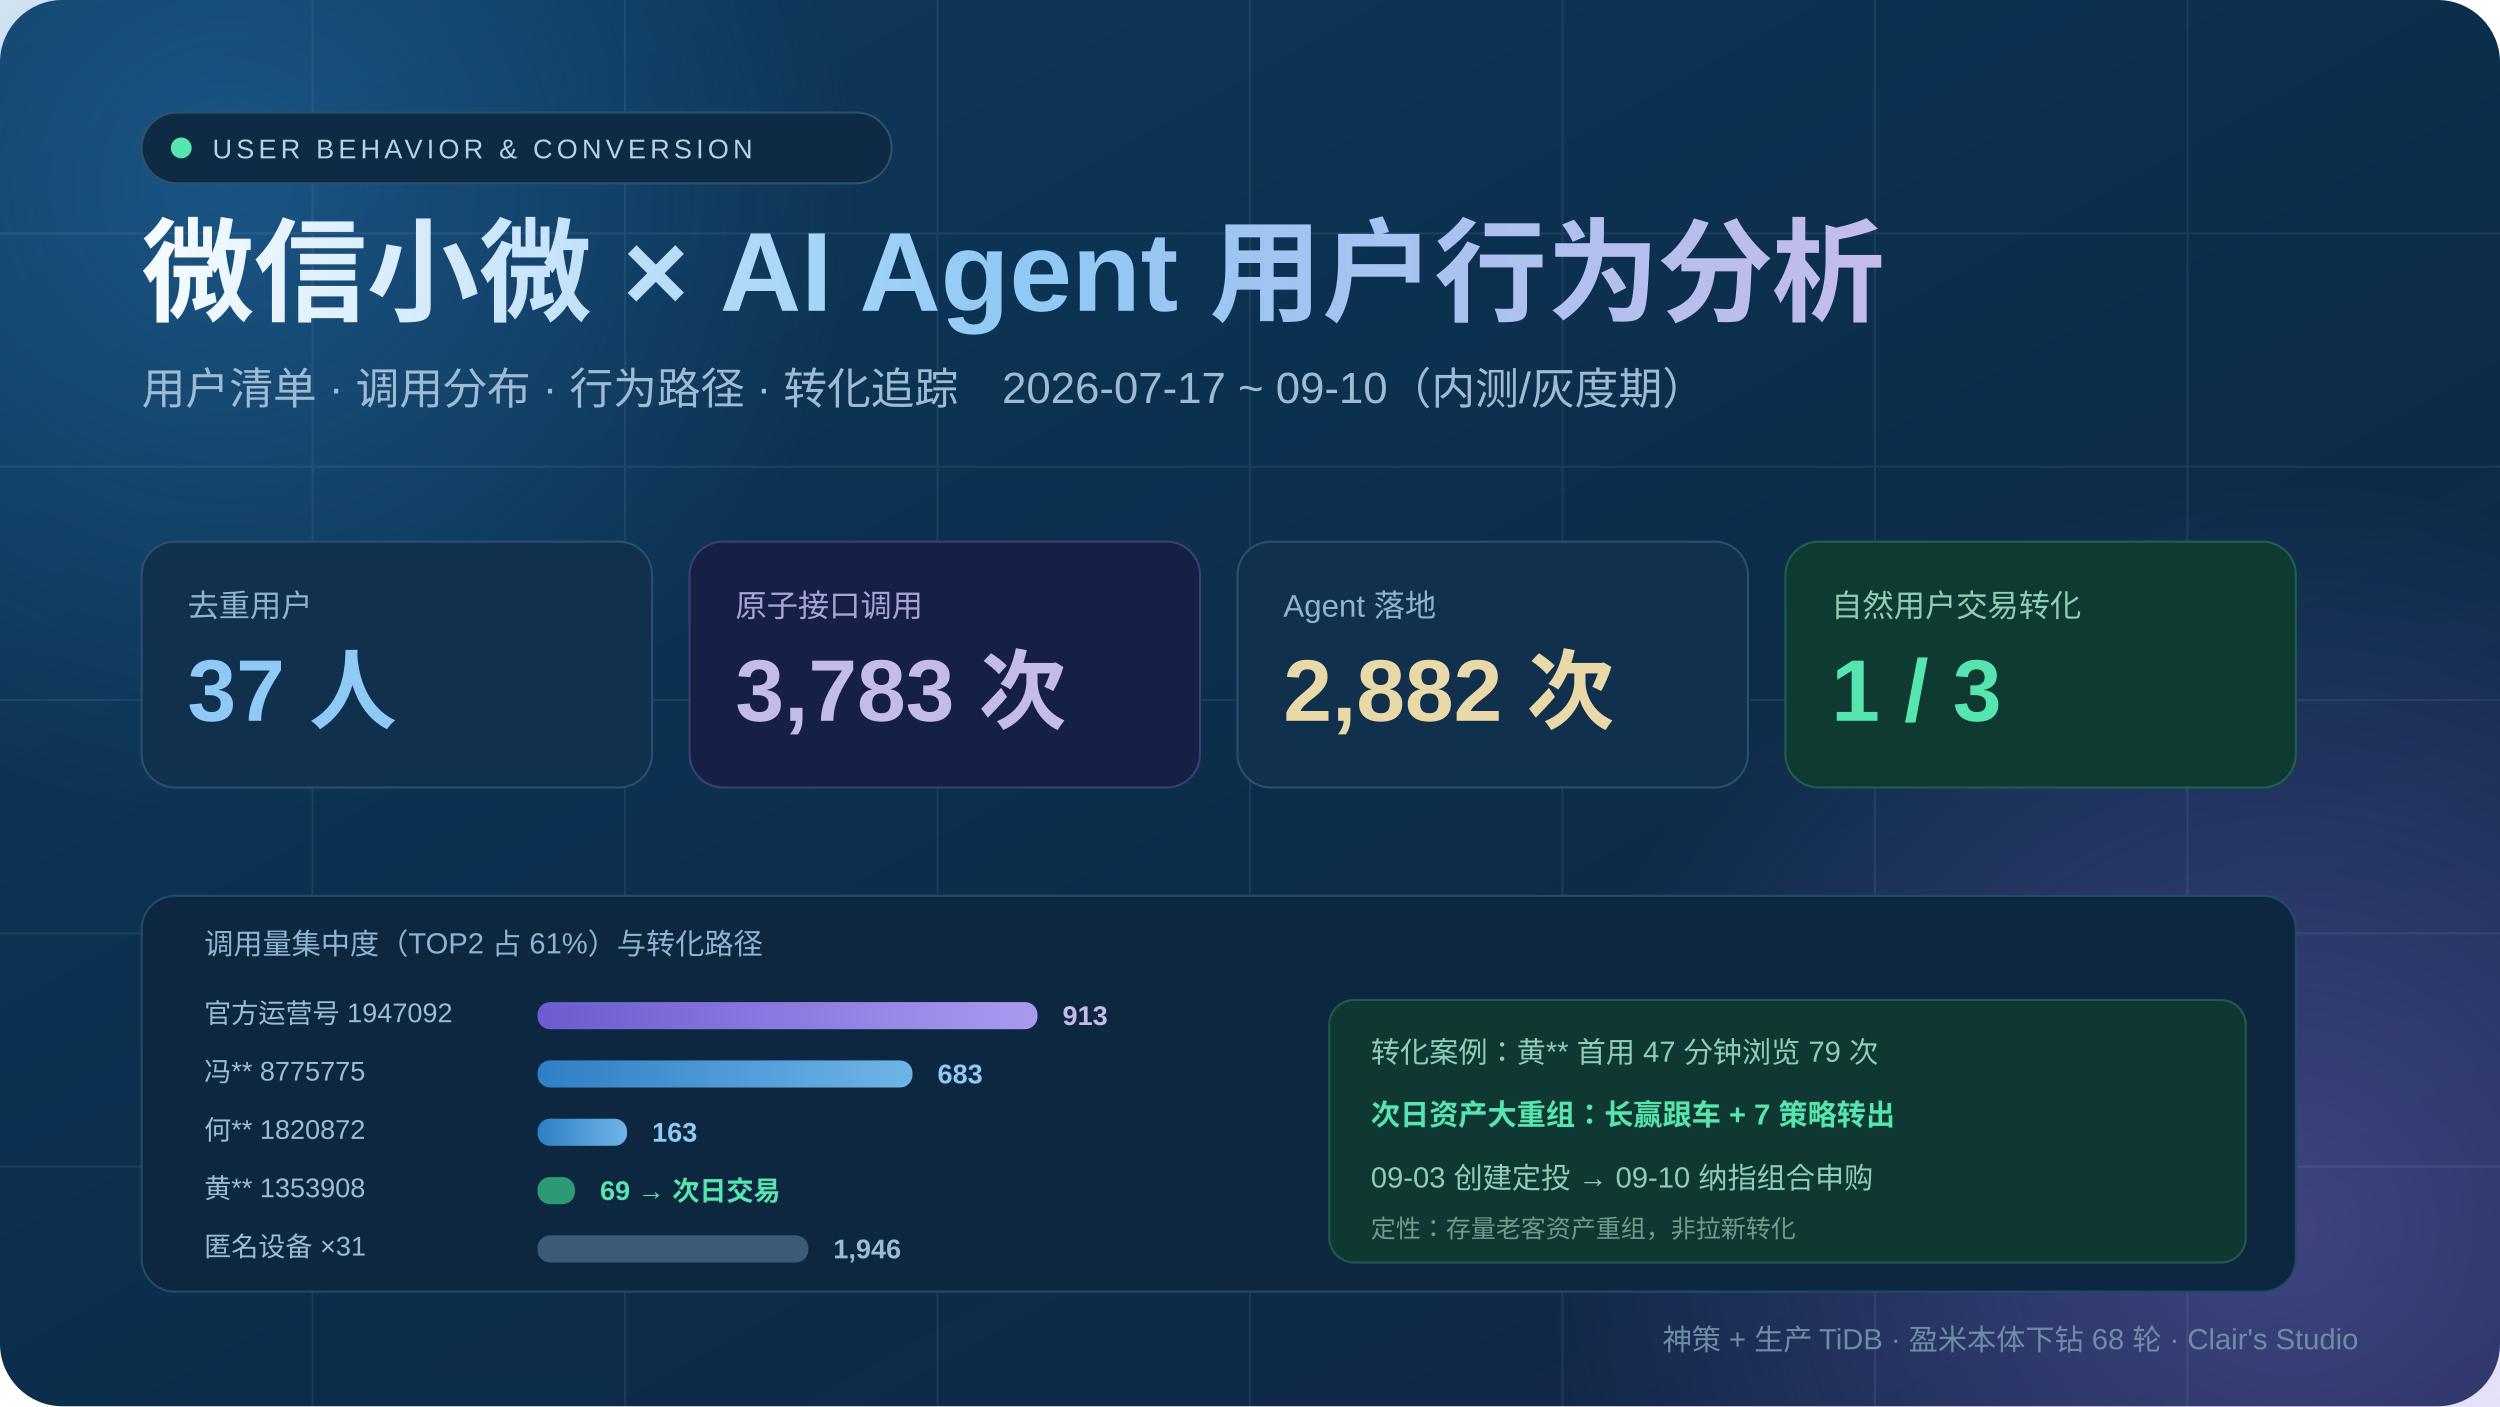
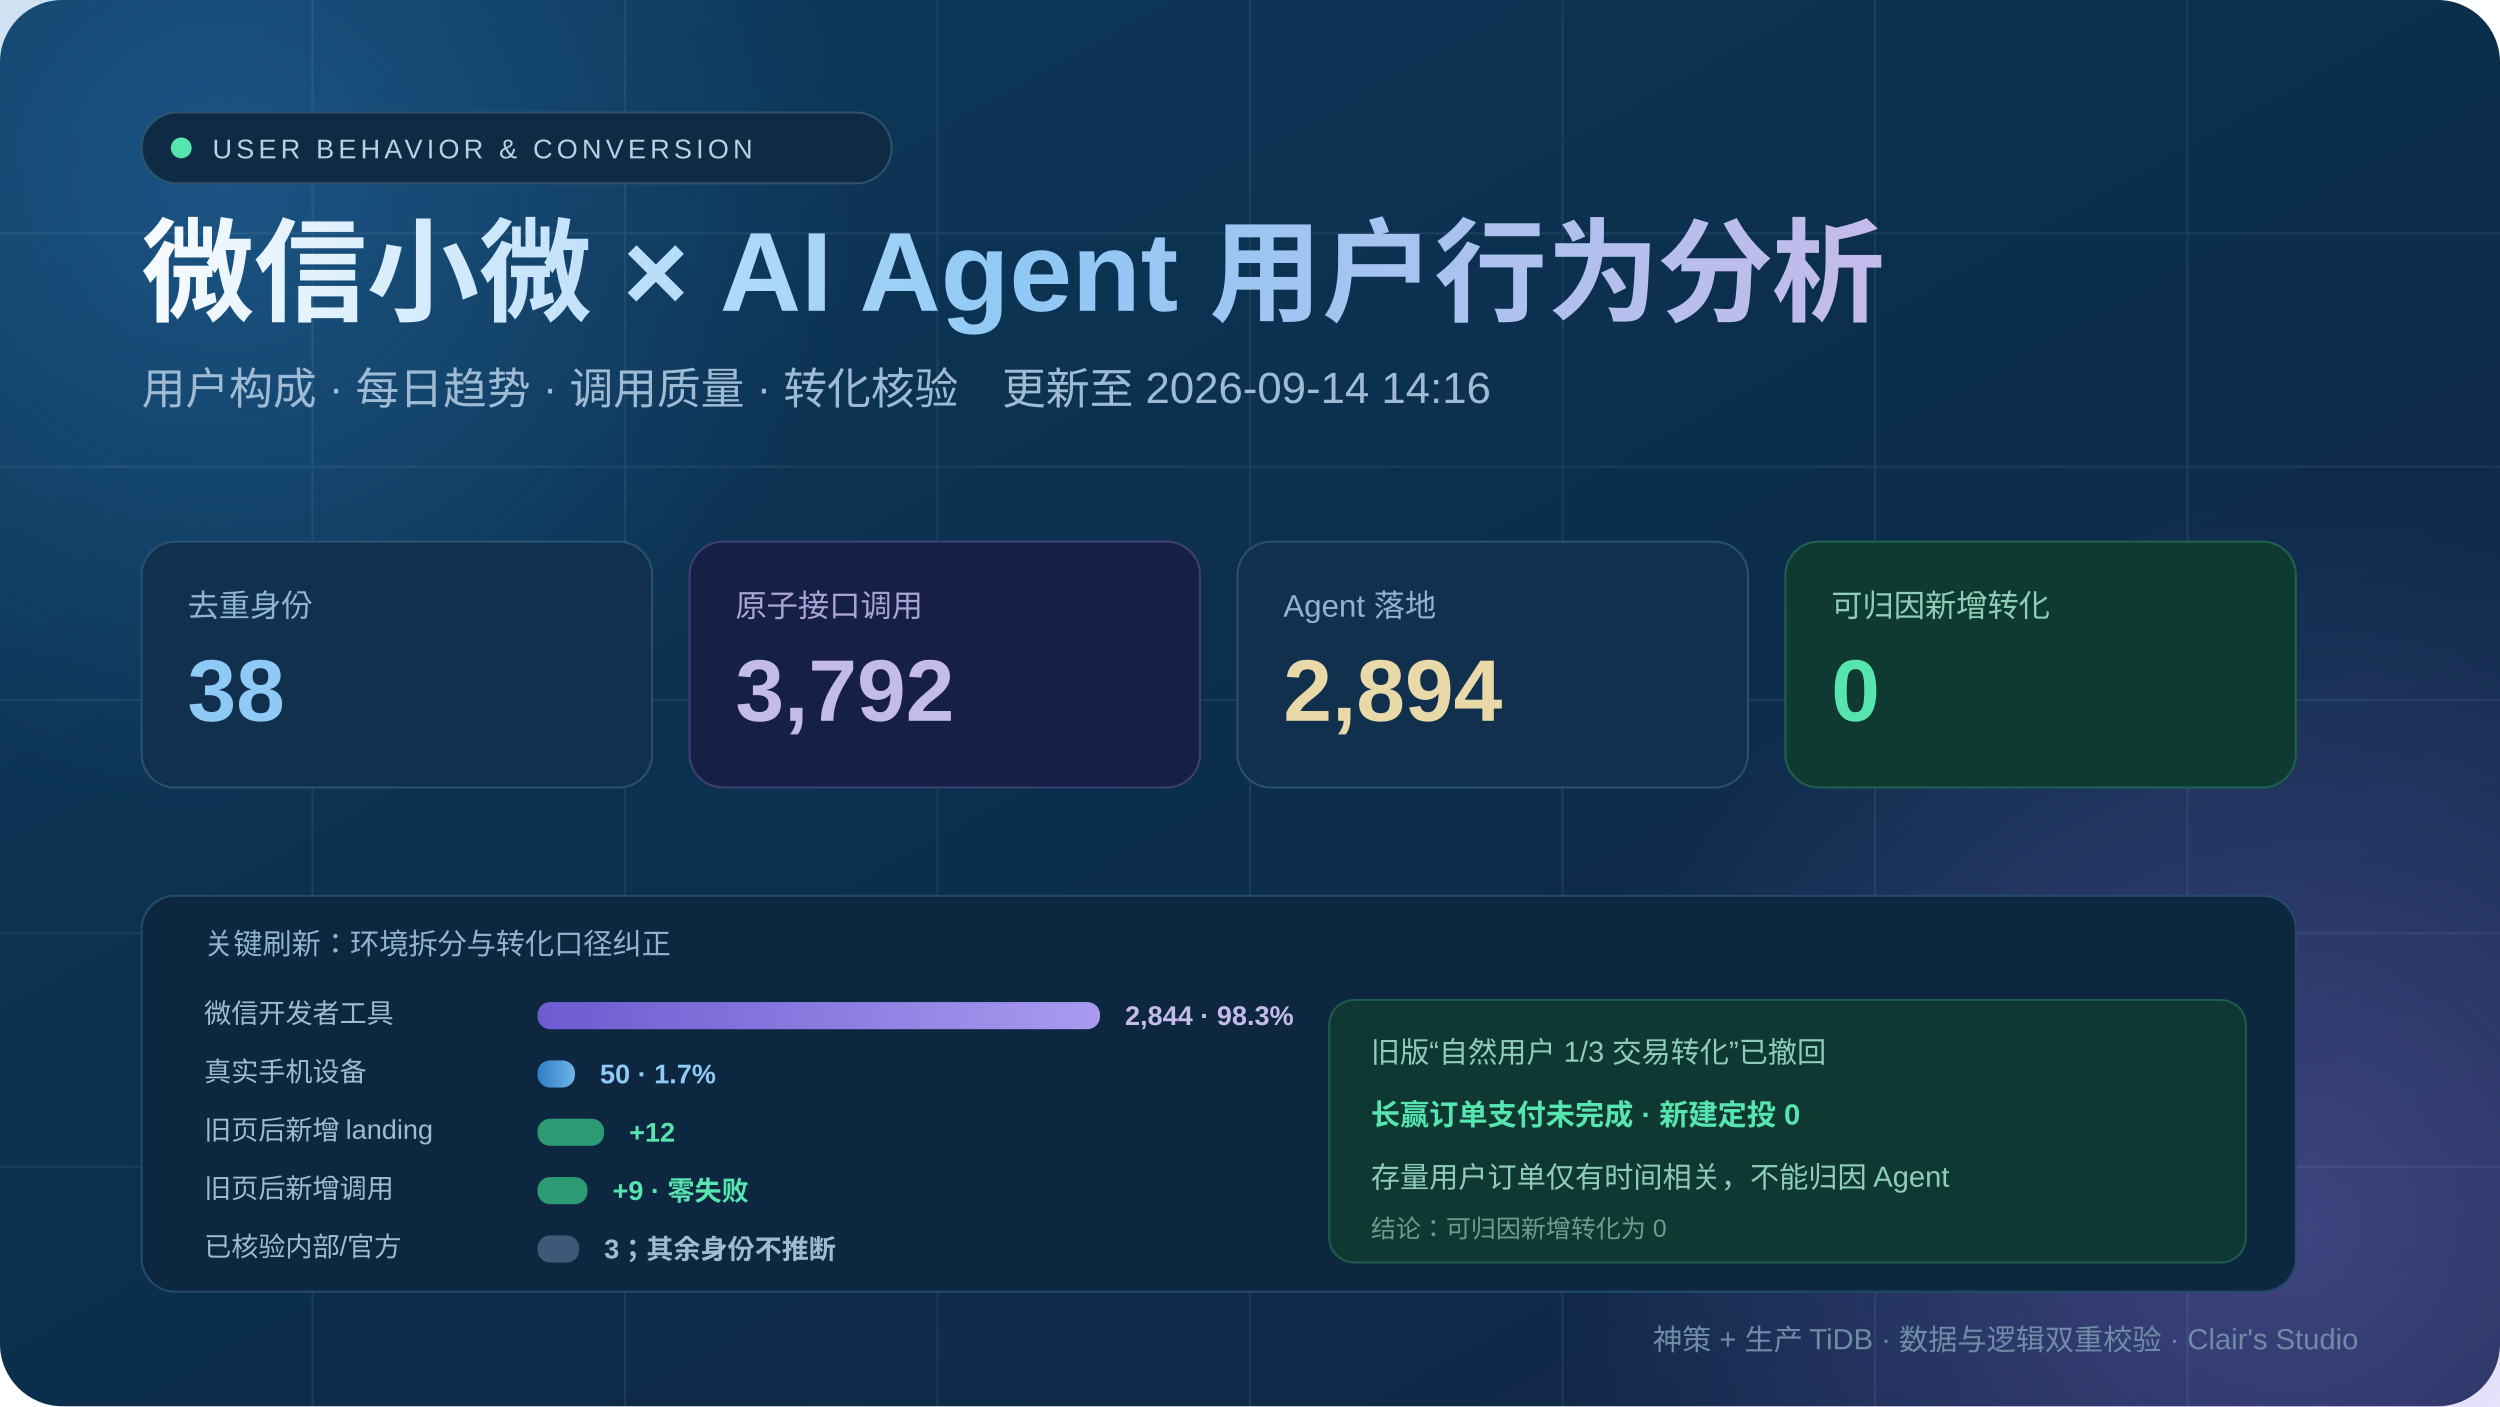
<svg xmlns="http://www.w3.org/2000/svg" width="1200" height="675" viewBox="0 0 1200 675" role="img" aria-labelledby="title desc">
  <defs>
    <linearGradient id="bg" x1="0" y1="0" x2="1" y2="1">
      <stop stop-color="#0E3A5D" />
      <stop offset=".55" stop-color="#0B2D4A" />
      <stop offset="1" stop-color="#152447" />
    </linearGradient>
    <linearGradient id="headline" x1="0" y1="0" x2="1" y2="0">
      <stop stop-color="#F6FBFF" />
      <stop offset=".5" stop-color="#8FC9F5" />
      <stop offset="1" stop-color="#C4BBEB" />
    </linearGradient>
    <linearGradient id="barA" x1="0" y1="0" x2="1" y2="0">
      <stop stop-color="#2E7FC4" />
      <stop offset="1" stop-color="#6FB4E8" />
    </linearGradient>
    <linearGradient id="barB" x1="0" y1="0" x2="1" y2="0">
      <stop stop-color="#6D5BD0" />
      <stop offset="1" stop-color="#A99AF0" />
    </linearGradient>
    <radialGradient id="g1">
      <stop stop-color="#2E7FC4" stop-opacity=".4" />
      <stop offset="1" stop-color="#2E7FC4" stop-opacity="0" />
    </radialGradient>
    <radialGradient id="g2">
      <stop stop-color="#8F7BE8" stop-opacity=".35" />
      <stop offset="1" stop-color="#8F7BE8" stop-opacity="0" />
    </radialGradient>
  </defs>
  <rect width="1200" height="675" rx="30" fill="url(#bg)" />
  <circle cx="110" cy="90" r="300" fill="url(#g1)" />
  <circle cx="1100" cy="590" r="360" fill="url(#g2)" />
  <g opacity=".1" stroke="#A8C2D8">
    <path d="M0 112H1200M0 224H1200M0 336H1200M0 448H1200M0 560H1200" />
    <path d="M150 0V675M300 0V675M450 0V675M600 0V675M750 0V675M900 0V675M1050 0V675" />
  </g>
  <g transform="translate(68 54)" font-family="Arial, 'PingFang SC', sans-serif">
    <rect width="360" height="34" rx="17" fill="#0F2A44" stroke="#2C526C" />
    <circle cx="19" cy="17" r="5" fill="#56E5AE" />
    <text x="34" y="22" fill="#B8D2E5" font-size="13" letter-spacing="2">USER BEHAVIOR &amp; CONVERSION</text>
    <text y="96" fill="url(#headline)" font-size="54" font-weight="800">微信小微 × AI Agent 用户行为分析</text>
-     <text y="140" fill="#9FBBD4" font-size="21">用户清单 · 调用分布 · 行为路径 · 转化追踪　2026-07-17 ~ 09-10（内测/灰度期）</text>
+     <text y="140" fill="#9FBBD4" font-size="21">用户构成 · 每日趋势 · 调用质量 · 转化核验　更新至 2026-09-14 14:16</text>
  </g>
  <g transform="translate(68 260)" font-family="Arial, 'PingFang SC', sans-serif">
    <g>
      <rect width="245" height="118" rx="16" fill="#10304E" stroke="#28506F" />
-       <text x="22" y="36" fill="#8FB4D2" font-size="15">去重用户</text>
-       <text x="22" y="86" fill="#8FC9F5" font-size="42" font-weight="800">37 人</text>
+       <text x="22" y="36" fill="#8FB4D2" font-size="15">去重身份</text>
+       <text x="22" y="86" fill="#8FC9F5" font-size="42" font-weight="800">38</text>
    </g>
    <g transform="translate(263)">
      <rect width="245" height="118" rx="16" fill="#161F45" stroke="#3B3F73" />
      <text x="22" y="36" fill="#A9A3D6" font-size="15">原子接口调用</text>
-       <text x="22" y="86" fill="#C4BBEB" font-size="42" font-weight="800">3,783 次</text>
+       <text x="22" y="86" fill="#C4BBEB" font-size="42" font-weight="800">3,792</text>
    </g>
    <g transform="translate(526)">
      <rect width="245" height="118" rx="16" fill="#10304E" stroke="#28506F" />
      <text x="22" y="36" fill="#8FB4D2" font-size="15">Agent 落地</text>
-       <text x="22" y="86" fill="#E9D9A8" font-size="42" font-weight="800">2,882 次</text>
+       <text x="22" y="86" fill="#E9D9A8" font-size="42" font-weight="800">2,894</text>
    </g>
    <g transform="translate(789)">
      <rect width="245" height="118" rx="16" fill="#0F3A31" stroke="#1F5F50" />
-       <text x="22" y="36" fill="#8FCDB8" font-size="15">自然用户交易转化</text>
-       <text x="22" y="86" fill="#56E5AE" font-size="42" font-weight="800">1 / 3</text>
+       <text x="22" y="36" fill="#8FCDB8" font-size="15">可归因新增转化</text>
+       <text x="22" y="86" fill="#56E5AE" font-size="42" font-weight="800">0</text>
    </g>
  </g>
  <g transform="translate(68 430)">
    <rect width="1034" height="190" rx="16" fill="#0D2740" stroke="#234A68" />
    <g transform="translate(30 24)" font-family="Arial, 'PingFang SC', sans-serif">
-       <text fill="#8FB4D2" font-size="14" y="4">调用量集中度（TOP2 占 61%）与转化路径</text>
+       <text fill="#8FB4D2" font-size="14" y="4">关键刷新：环境拆分与转化口径纠正</text>
      <g transform="translate(0 26)" font-size="13">
-         <text fill="#9FBBD4" y="11">官方运营号 1947092</text>
-         <rect x="160" y="1" width="240" height="13" rx="6" fill="url(#barB)" />
-         <text x="412" y="12" fill="#C4BBEB" font-weight="700">913</text>
-         <text fill="#9FBBD4" y="39">冯** 8775775</text>
-         <rect x="160" y="29" width="180" height="13" rx="6" fill="url(#barA)" />
-         <text x="352" y="40" fill="#8FC9F5" font-weight="700">683</text>
-         <text fill="#9FBBD4" y="67">何** 1820872</text>
-         <rect x="160" y="57" width="43" height="13" rx="6" fill="url(#barA)" />
-         <text x="215" y="68" fill="#8FC9F5" font-weight="700">163</text>
-         <text fill="#9FBBD4" y="95">黄** 1353908</text>
-         <rect x="160" y="85" width="18" height="13" rx="6" fill="#2C9A72" />
-         <text x="190" y="96" fill="#56E5AE" font-weight="700">69 → 次日交易</text>
-         <text fill="#9FBBD4" y="123">匿名设备 ×31</text>
-         <rect x="160" y="113" width="130" height="13" rx="6" fill="#3C5A78" />
-         <text x="302" y="124" fill="#9FBBD4" font-weight="700">1,946</text>
+         <text fill="#9FBBD4" y="11">微信开发者工具</text>
+         <rect x="160" y="1" width="270" height="13" rx="6" fill="url(#barB)" />
+         <text x="442" y="12" fill="#C4BBEB" font-weight="700">2,844 · 98.3%</text>
+         <text fill="#9FBBD4" y="39">真实手机设备</text>
+         <rect x="160" y="29" width="18" height="13" rx="6" fill="url(#barA)" />
+         <text x="190" y="40" fill="#8FC9F5" font-weight="700">50 · 1.7%</text>
+         <text fill="#9FBBD4" y="67">旧页后新增 landing</text>
+         <rect x="160" y="57" width="32" height="13" rx="6" fill="#2C9A72" />
+         <text x="204" y="68" fill="#56E5AE" font-weight="700">+12</text>
+         <text fill="#9FBBD4" y="95">旧页后新增调用</text>
+         <rect x="160" y="85" width="24" height="13" rx="6" fill="#2C9A72" />
+         <text x="196" y="96" fill="#56E5AE" font-weight="700">+9 · 零失败</text>
+         <text fill="#9FBBD4" y="123">已核验内部/官方</text>
+         <rect x="160" y="113" width="20" height="13" rx="6" fill="#3C5A78" />
+         <text x="192" y="124" fill="#9FBBD4" font-weight="700">3；其余身份不推断</text>
      </g>
      <g transform="translate(540 26)" font-size="14">
        <rect width="440" height="126" rx="12" fill="#0F3A31" stroke="#1F5F50" opacity=".9" />
-         <text x="20" y="30" fill="#8FCDB8">转化案例：黄** 首用 47 分钟浏览 79 次</text>
-         <text x="20" y="60" fill="#56E5AE" font-weight="700">次日资产大重组：长赢跟车 + 7 策略转出</text>
-         <text x="20" y="90" fill="#8FCDB8">09-03 创建定投 → 09-10 纳指组合申购</text>
-         <text x="20" y="114" fill="#6E9C8C" font-size="12">定性：存量老客资产重组，非拉新转化</text>
+         <text x="20" y="30" fill="#8FCDB8">旧版“自然用户 1/3 交易转化”已撤回</text>
+         <text x="20" y="60" fill="#56E5AE" font-weight="700">长赢订单支付未完成 · 新建定投 0</text>
+         <text x="20" y="90" fill="#8FCDB8">存量用户订单仅有时间相关，不能归因 Agent</text>
+         <text x="20" y="114" fill="#6E9C8C" font-size="12">结论：可归因新增转化为 0</text>
      </g>
    </g>
  </g>
-   <text x="1132" y="648" text-anchor="end" fill="#6E8CA6" font-size="14" font-family="Arial, 'PingFang SC', sans-serif">神策 + 生产 TiDB · 盈米本体下钻 68 轮 · Clair's Studio</text>
+   <text x="1132" y="648" text-anchor="end" fill="#6E8CA6" font-size="14" font-family="Arial, 'PingFang SC', sans-serif">神策 + 生产 TiDB · 数据与逻辑双重校验 · Clair's Studio</text>
</svg>
